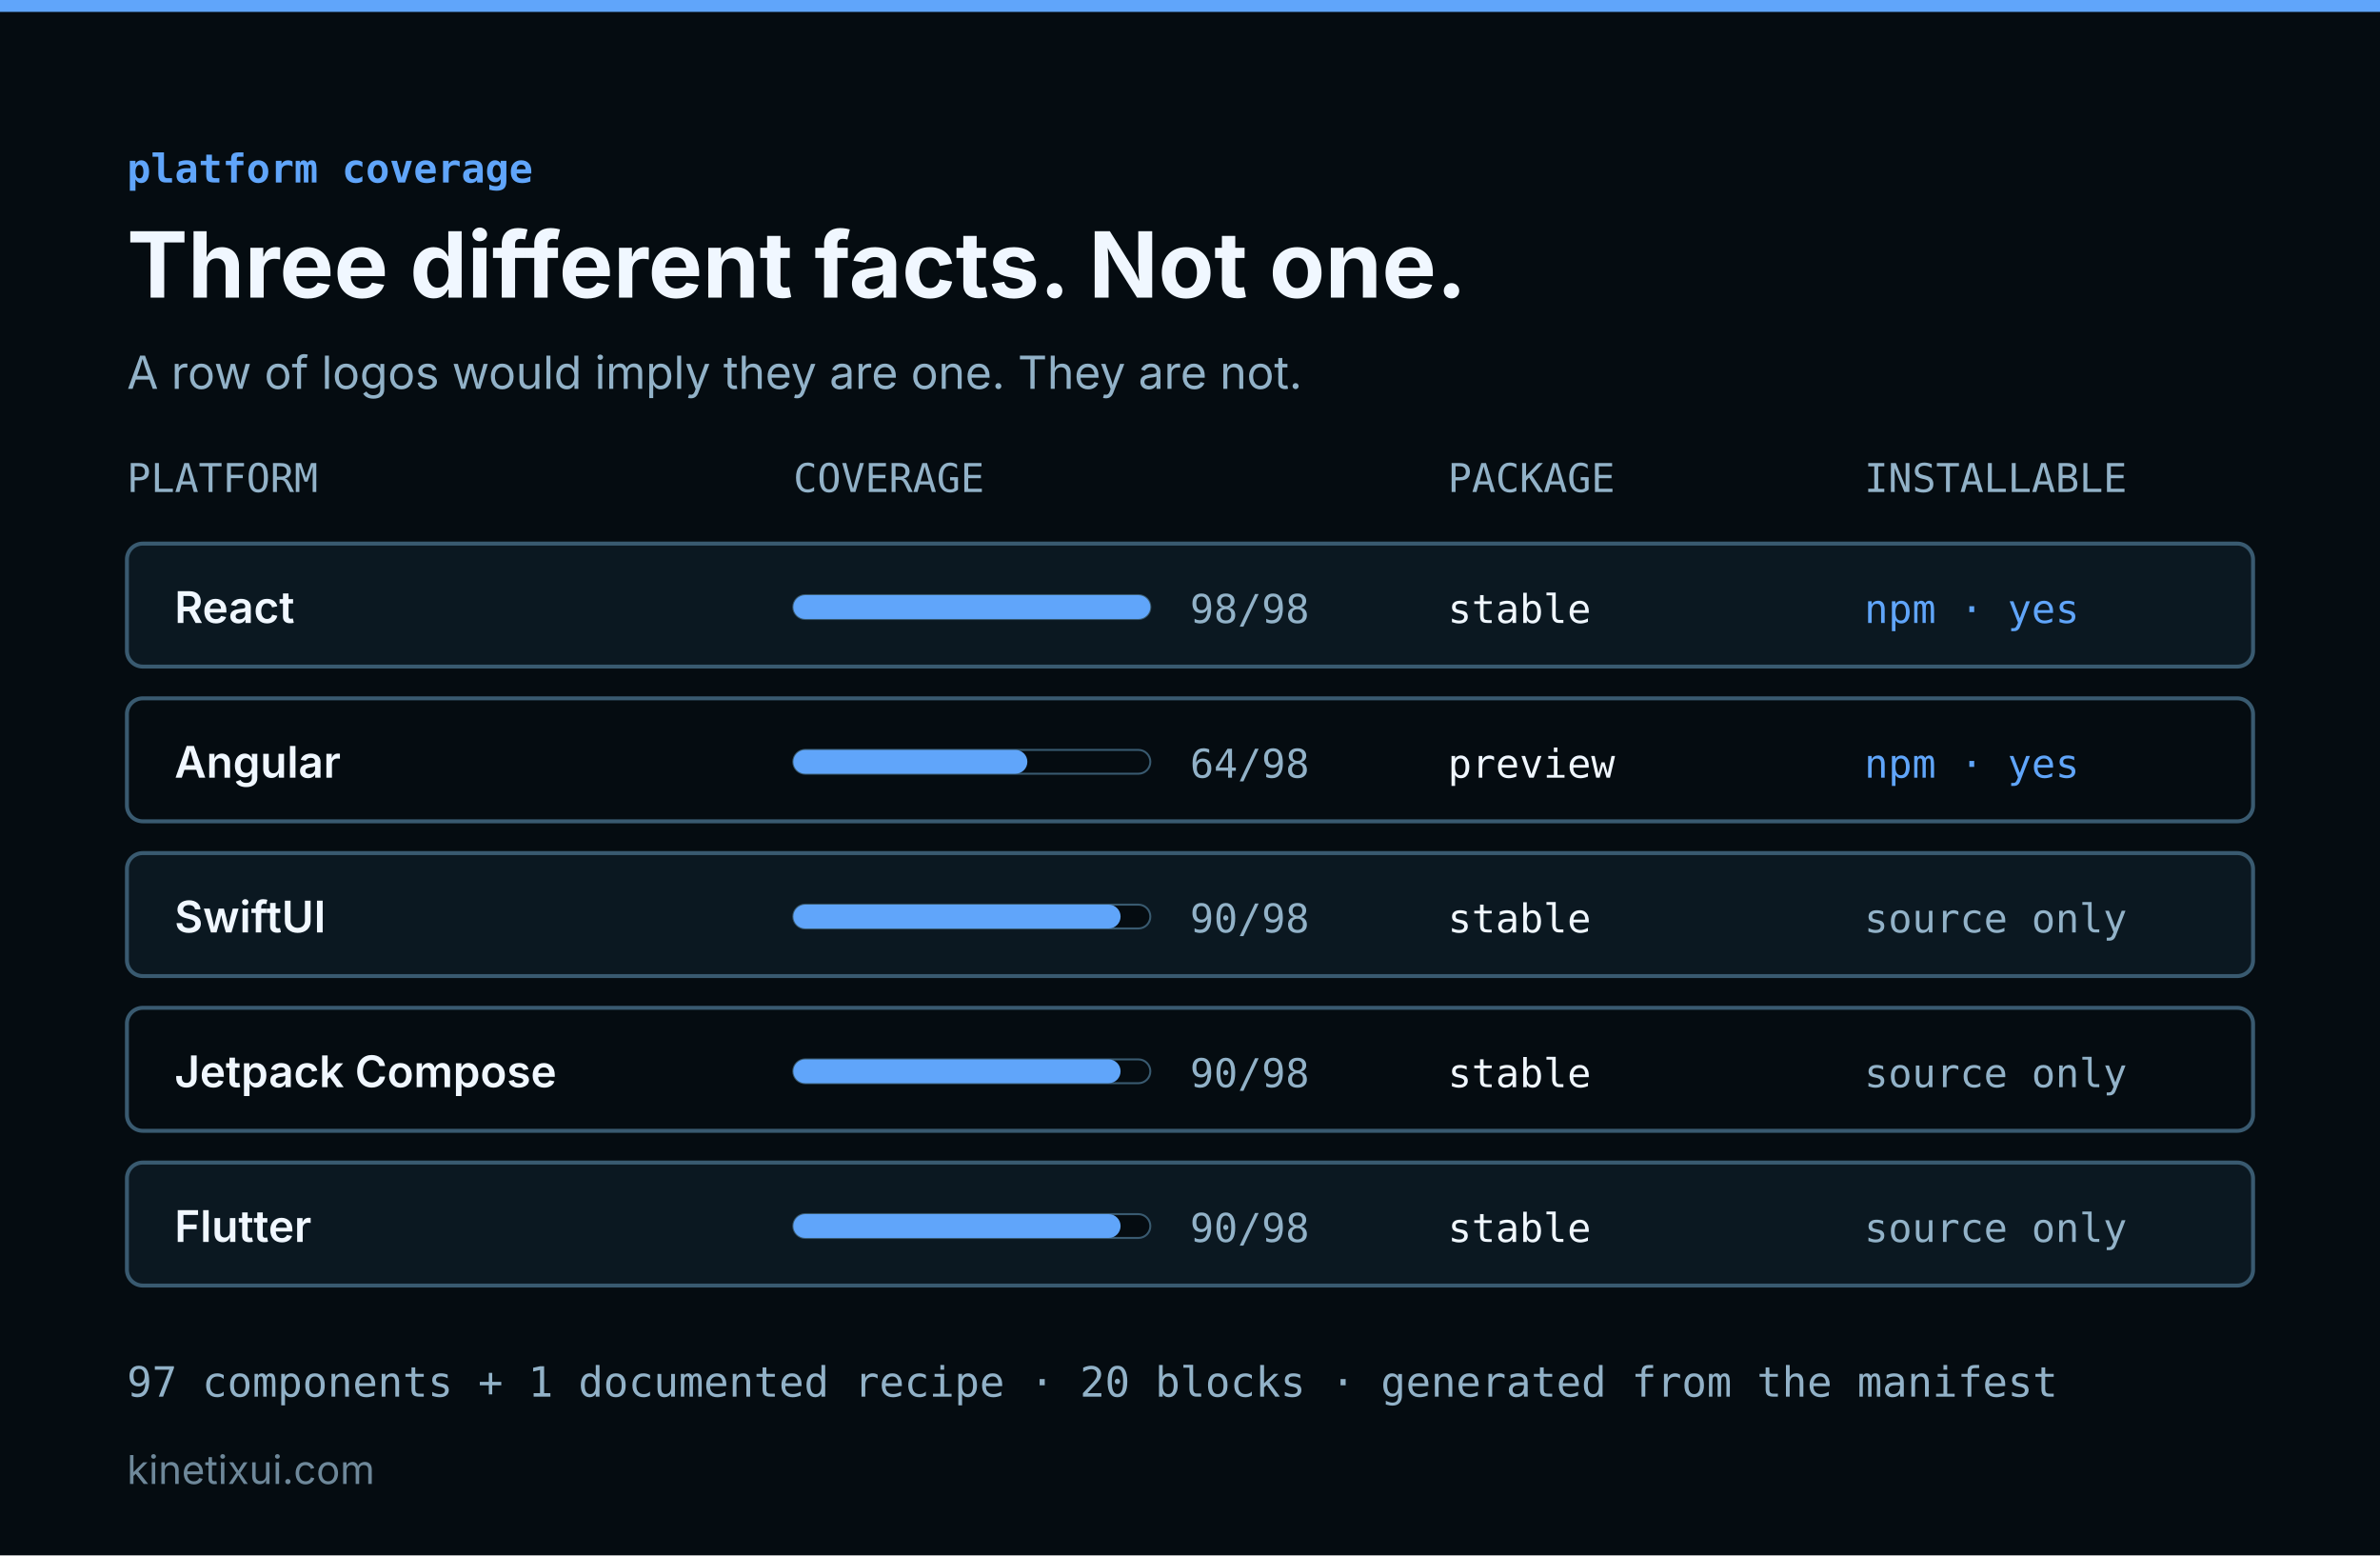
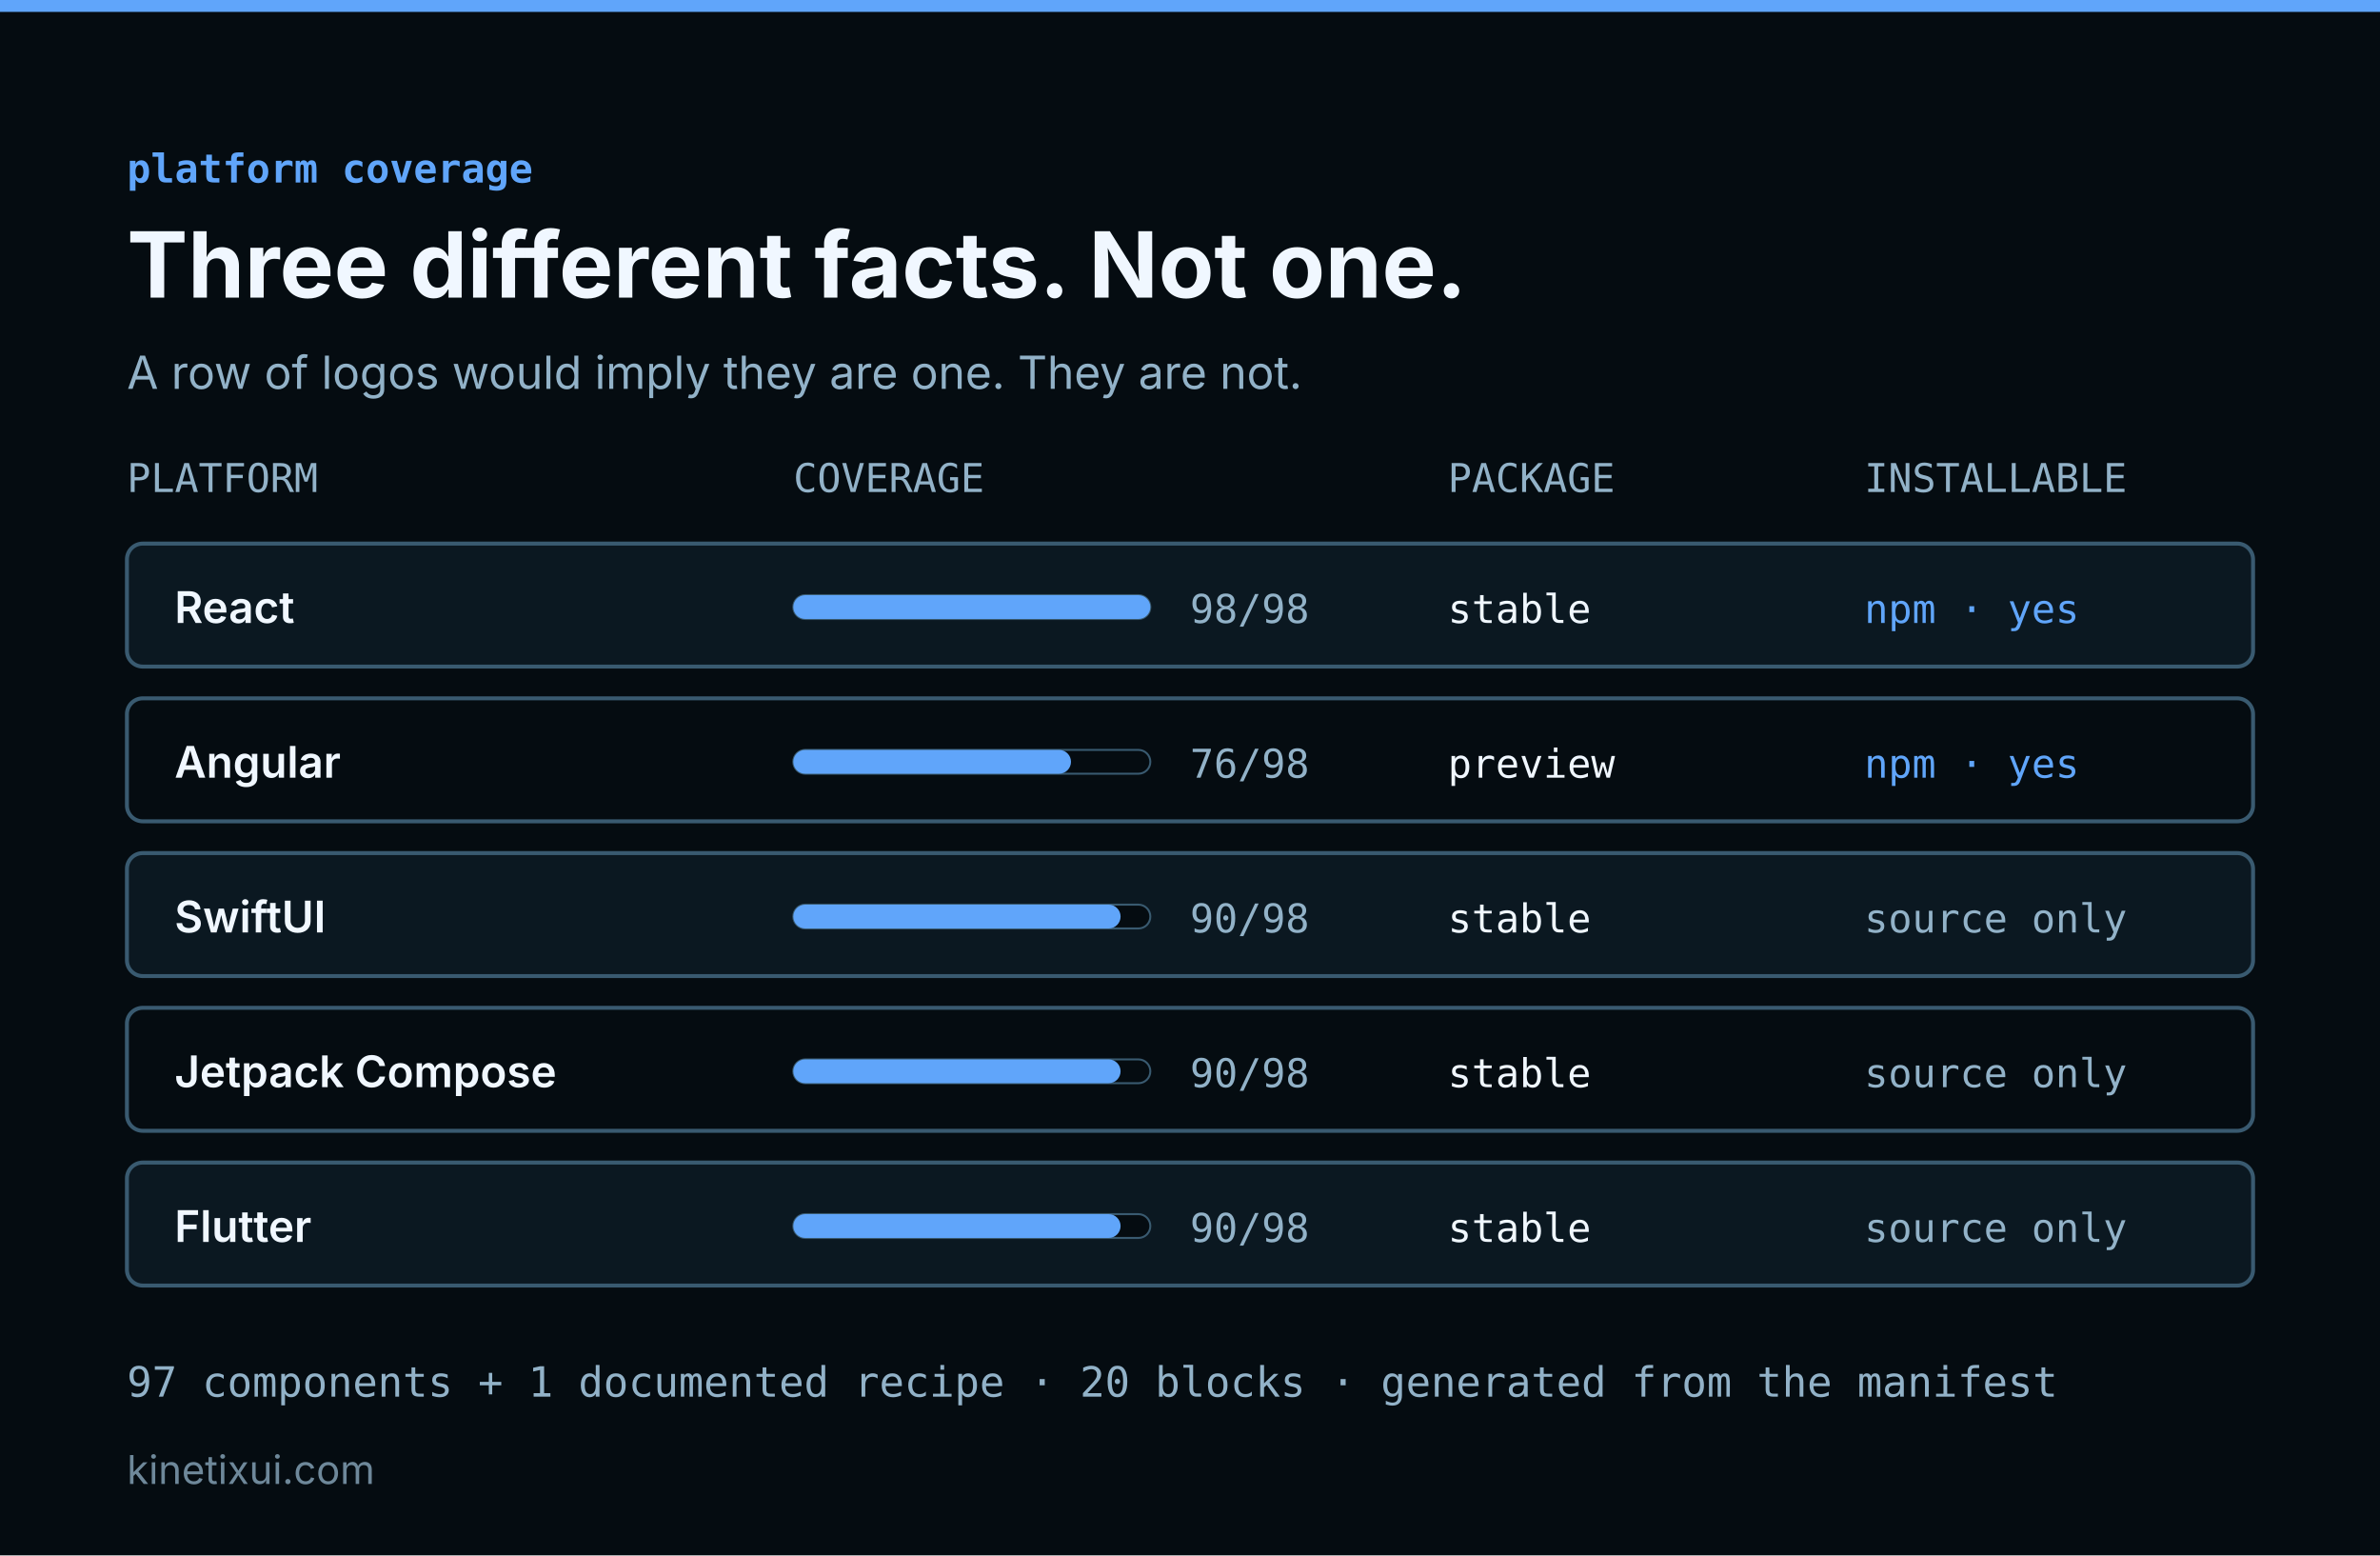
<svg xmlns="http://www.w3.org/2000/svg" width="1200" height="784" viewBox="0 0 1200 784" font-family="Inter, ui-sans-serif, system-ui, sans-serif">
  <rect width="1200" height="784" fill="#050c11" />
  <rect x="0" y="0" width="1200" height="6" fill="#60a5fa" />
  <text x="64" y="92" font-size="20" font-weight="600" fill="#60a5fa" font-family="ui-monospace, SFMono-Regular, Menlo, monospace" text-anchor="start" opacity="1">platform coverage</text>
  <text x="64" y="150" font-size="46" font-weight="700" fill="#f0f7ff" font-family="Inter, ui-sans-serif, system-ui, sans-serif" text-anchor="start" opacity="1">Three different facts. Not one.</text>
  <text x="64" y="196" font-size="23" font-weight="400" fill="#92b2c8" font-family="Inter, ui-sans-serif, system-ui, sans-serif" text-anchor="start" opacity="1">A row of logos would imply they are one. They are not.</text>
  <text x="64" y="248" font-size="20" font-weight="400" fill="#92b2c8" font-family="ui-monospace, SFMono-Regular, Menlo, monospace" text-anchor="start" opacity="1">PLATFORM</text>
  <text x="400" y="248" font-size="20" font-weight="400" fill="#92b2c8" font-family="ui-monospace, SFMono-Regular, Menlo, monospace" text-anchor="start" opacity="1">COVERAGE</text>
  <text x="730" y="248" font-size="20" font-weight="400" fill="#92b2c8" font-family="ui-monospace, SFMono-Regular, Menlo, monospace" text-anchor="start" opacity="1">PACKAGE</text>
  <text x="940" y="248" font-size="20" font-weight="400" fill="#92b2c8" font-family="ui-monospace, SFMono-Regular, Menlo, monospace" text-anchor="start" opacity="1">INSTALLABLE</text>
  <rect x="64" y="274" width="1072" height="62" rx="8" fill="#0b1821" stroke="#395a70" stroke-width="2" opacity="1" />
  <text x="88" y="314" font-size="22" font-weight="600" fill="#f0f7ff" font-family="Inter, ui-sans-serif, system-ui, sans-serif" text-anchor="start" opacity="1">React</text>
  <rect x="400" y="300" width="180" height="12" rx="6" fill="#050c11" stroke="#395a70" />
  <rect x="400" y="300" width="180" height="12" rx="6" fill="#60a5fa" />
  <text x="600" y="314" font-size="20" font-weight="400" fill="#92b2c8" font-family="ui-monospace, SFMono-Regular, Menlo, monospace" text-anchor="start" opacity="1">98/98</text>
  <text x="730" y="314" font-size="20" font-weight="400" fill="#f0f7ff" font-family="ui-monospace, SFMono-Regular, Menlo, monospace" text-anchor="start" opacity="1">stable</text>
  <text x="940" y="314" font-size="20" font-weight="400" fill="#60a5fa" font-family="ui-monospace, SFMono-Regular, Menlo, monospace" text-anchor="start" opacity="1">npm · yes</text>
  <rect x="64" y="352" width="1072" height="62" rx="8" fill="#050c11" stroke="#395a70" stroke-width="2" opacity="1" />
  <text x="88" y="392" font-size="22" font-weight="600" fill="#f0f7ff" font-family="Inter, ui-sans-serif, system-ui, sans-serif" text-anchor="start" opacity="1">Angular</text>
  <rect x="400" y="378" width="180" height="12" rx="6" fill="#050c11" stroke="#395a70" />
-   <rect x="400" y="378" width="118" height="12" rx="6" fill="#60a5fa" />
-   <text x="600" y="392" font-size="20" font-weight="400" fill="#92b2c8" font-family="ui-monospace, SFMono-Regular, Menlo, monospace" text-anchor="start" opacity="1">64/98</text>
+   <rect x="400" y="378" width="140" height="12" rx="6" fill="#60a5fa" />
+   <text x="600" y="392" font-size="20" font-weight="400" fill="#92b2c8" font-family="ui-monospace, SFMono-Regular, Menlo, monospace" text-anchor="start" opacity="1">76/98</text>
  <text x="730" y="392" font-size="20" font-weight="400" fill="#f0f7ff" font-family="ui-monospace, SFMono-Regular, Menlo, monospace" text-anchor="start" opacity="1">preview</text>
  <text x="940" y="392" font-size="20" font-weight="400" fill="#60a5fa" font-family="ui-monospace, SFMono-Regular, Menlo, monospace" text-anchor="start" opacity="1">npm · yes</text>
  <rect x="64" y="430" width="1072" height="62" rx="8" fill="#0b1821" stroke="#395a70" stroke-width="2" opacity="1" />
  <text x="88" y="470" font-size="22" font-weight="600" fill="#f0f7ff" font-family="Inter, ui-sans-serif, system-ui, sans-serif" text-anchor="start" opacity="1">SwiftUI</text>
  <rect x="400" y="456" width="180" height="12" rx="6" fill="#050c11" stroke="#395a70" />
  <rect x="400" y="456" width="165" height="12" rx="6" fill="#60a5fa" />
  <text x="600" y="470" font-size="20" font-weight="400" fill="#92b2c8" font-family="ui-monospace, SFMono-Regular, Menlo, monospace" text-anchor="start" opacity="1">90/98</text>
  <text x="730" y="470" font-size="20" font-weight="400" fill="#f0f7ff" font-family="ui-monospace, SFMono-Regular, Menlo, monospace" text-anchor="start" opacity="1">stable</text>
  <text x="940" y="470" font-size="20" font-weight="400" fill="#92b2c8" font-family="ui-monospace, SFMono-Regular, Menlo, monospace" text-anchor="start" opacity="1">source only</text>
  <rect x="64" y="508" width="1072" height="62" rx="8" fill="#050c11" stroke="#395a70" stroke-width="2" opacity="1" />
  <text x="88" y="548" font-size="22" font-weight="600" fill="#f0f7ff" font-family="Inter, ui-sans-serif, system-ui, sans-serif" text-anchor="start" opacity="1">Jetpack Compose</text>
  <rect x="400" y="534" width="180" height="12" rx="6" fill="#050c11" stroke="#395a70" />
  <rect x="400" y="534" width="165" height="12" rx="6" fill="#60a5fa" />
  <text x="600" y="548" font-size="20" font-weight="400" fill="#92b2c8" font-family="ui-monospace, SFMono-Regular, Menlo, monospace" text-anchor="start" opacity="1">90/98</text>
  <text x="730" y="548" font-size="20" font-weight="400" fill="#f0f7ff" font-family="ui-monospace, SFMono-Regular, Menlo, monospace" text-anchor="start" opacity="1">stable</text>
  <text x="940" y="548" font-size="20" font-weight="400" fill="#92b2c8" font-family="ui-monospace, SFMono-Regular, Menlo, monospace" text-anchor="start" opacity="1">source only</text>
  <rect x="64" y="586" width="1072" height="62" rx="8" fill="#0b1821" stroke="#395a70" stroke-width="2" opacity="1" />
  <text x="88" y="626" font-size="22" font-weight="600" fill="#f0f7ff" font-family="Inter, ui-sans-serif, system-ui, sans-serif" text-anchor="start" opacity="1">Flutter</text>
  <rect x="400" y="612" width="180" height="12" rx="6" fill="#050c11" stroke="#395a70" />
  <rect x="400" y="612" width="165" height="12" rx="6" fill="#60a5fa" />
  <text x="600" y="626" font-size="20" font-weight="400" fill="#92b2c8" font-family="ui-monospace, SFMono-Regular, Menlo, monospace" text-anchor="start" opacity="1">90/98</text>
  <text x="730" y="626" font-size="20" font-weight="400" fill="#f0f7ff" font-family="ui-monospace, SFMono-Regular, Menlo, monospace" text-anchor="start" opacity="1">stable</text>
  <text x="940" y="626" font-size="20" font-weight="400" fill="#92b2c8" font-family="ui-monospace, SFMono-Regular, Menlo, monospace" text-anchor="start" opacity="1">source only</text>
  <text x="64" y="704" font-size="21" font-weight="400" fill="#92b2c8" font-family="ui-monospace, SFMono-Regular, Menlo, monospace" text-anchor="start" opacity="1">97 components + 1 documented recipe · 20 blocks · generated from the manifest</text>
  <text x="64" y="748" font-size="20" fill="#92b2c8" opacity="0.75">kinetixui.com</text>
</svg>
